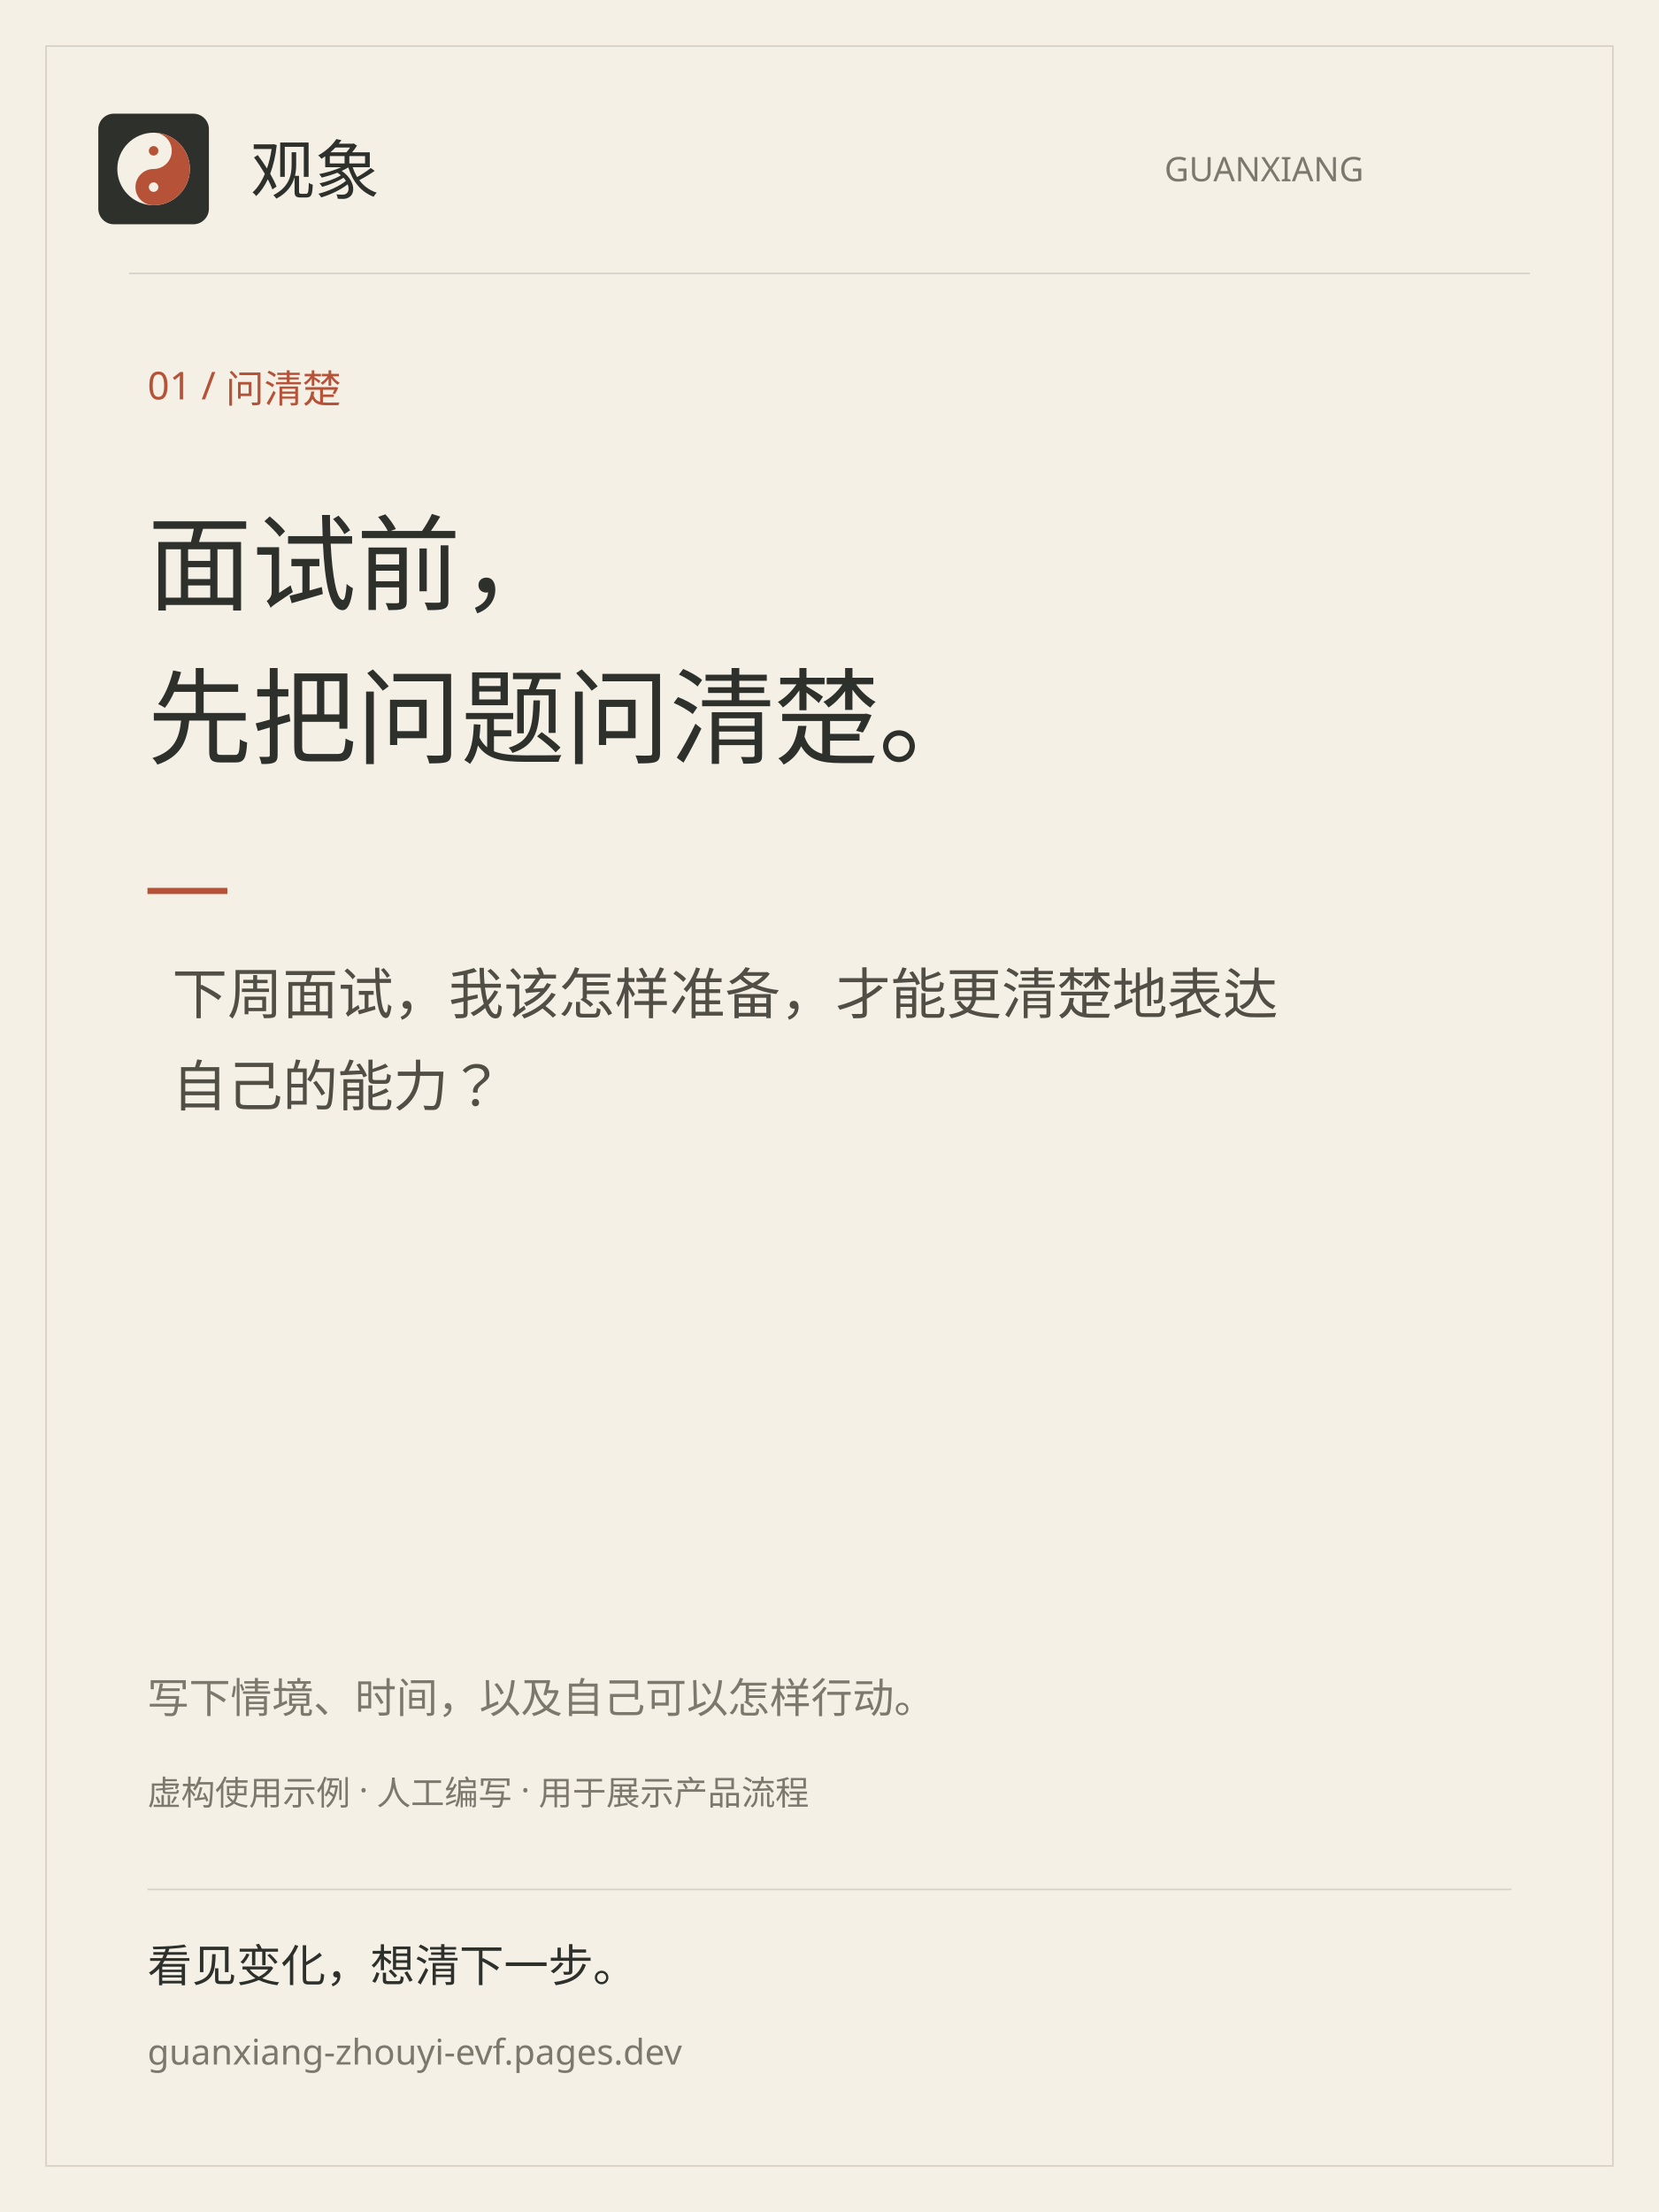
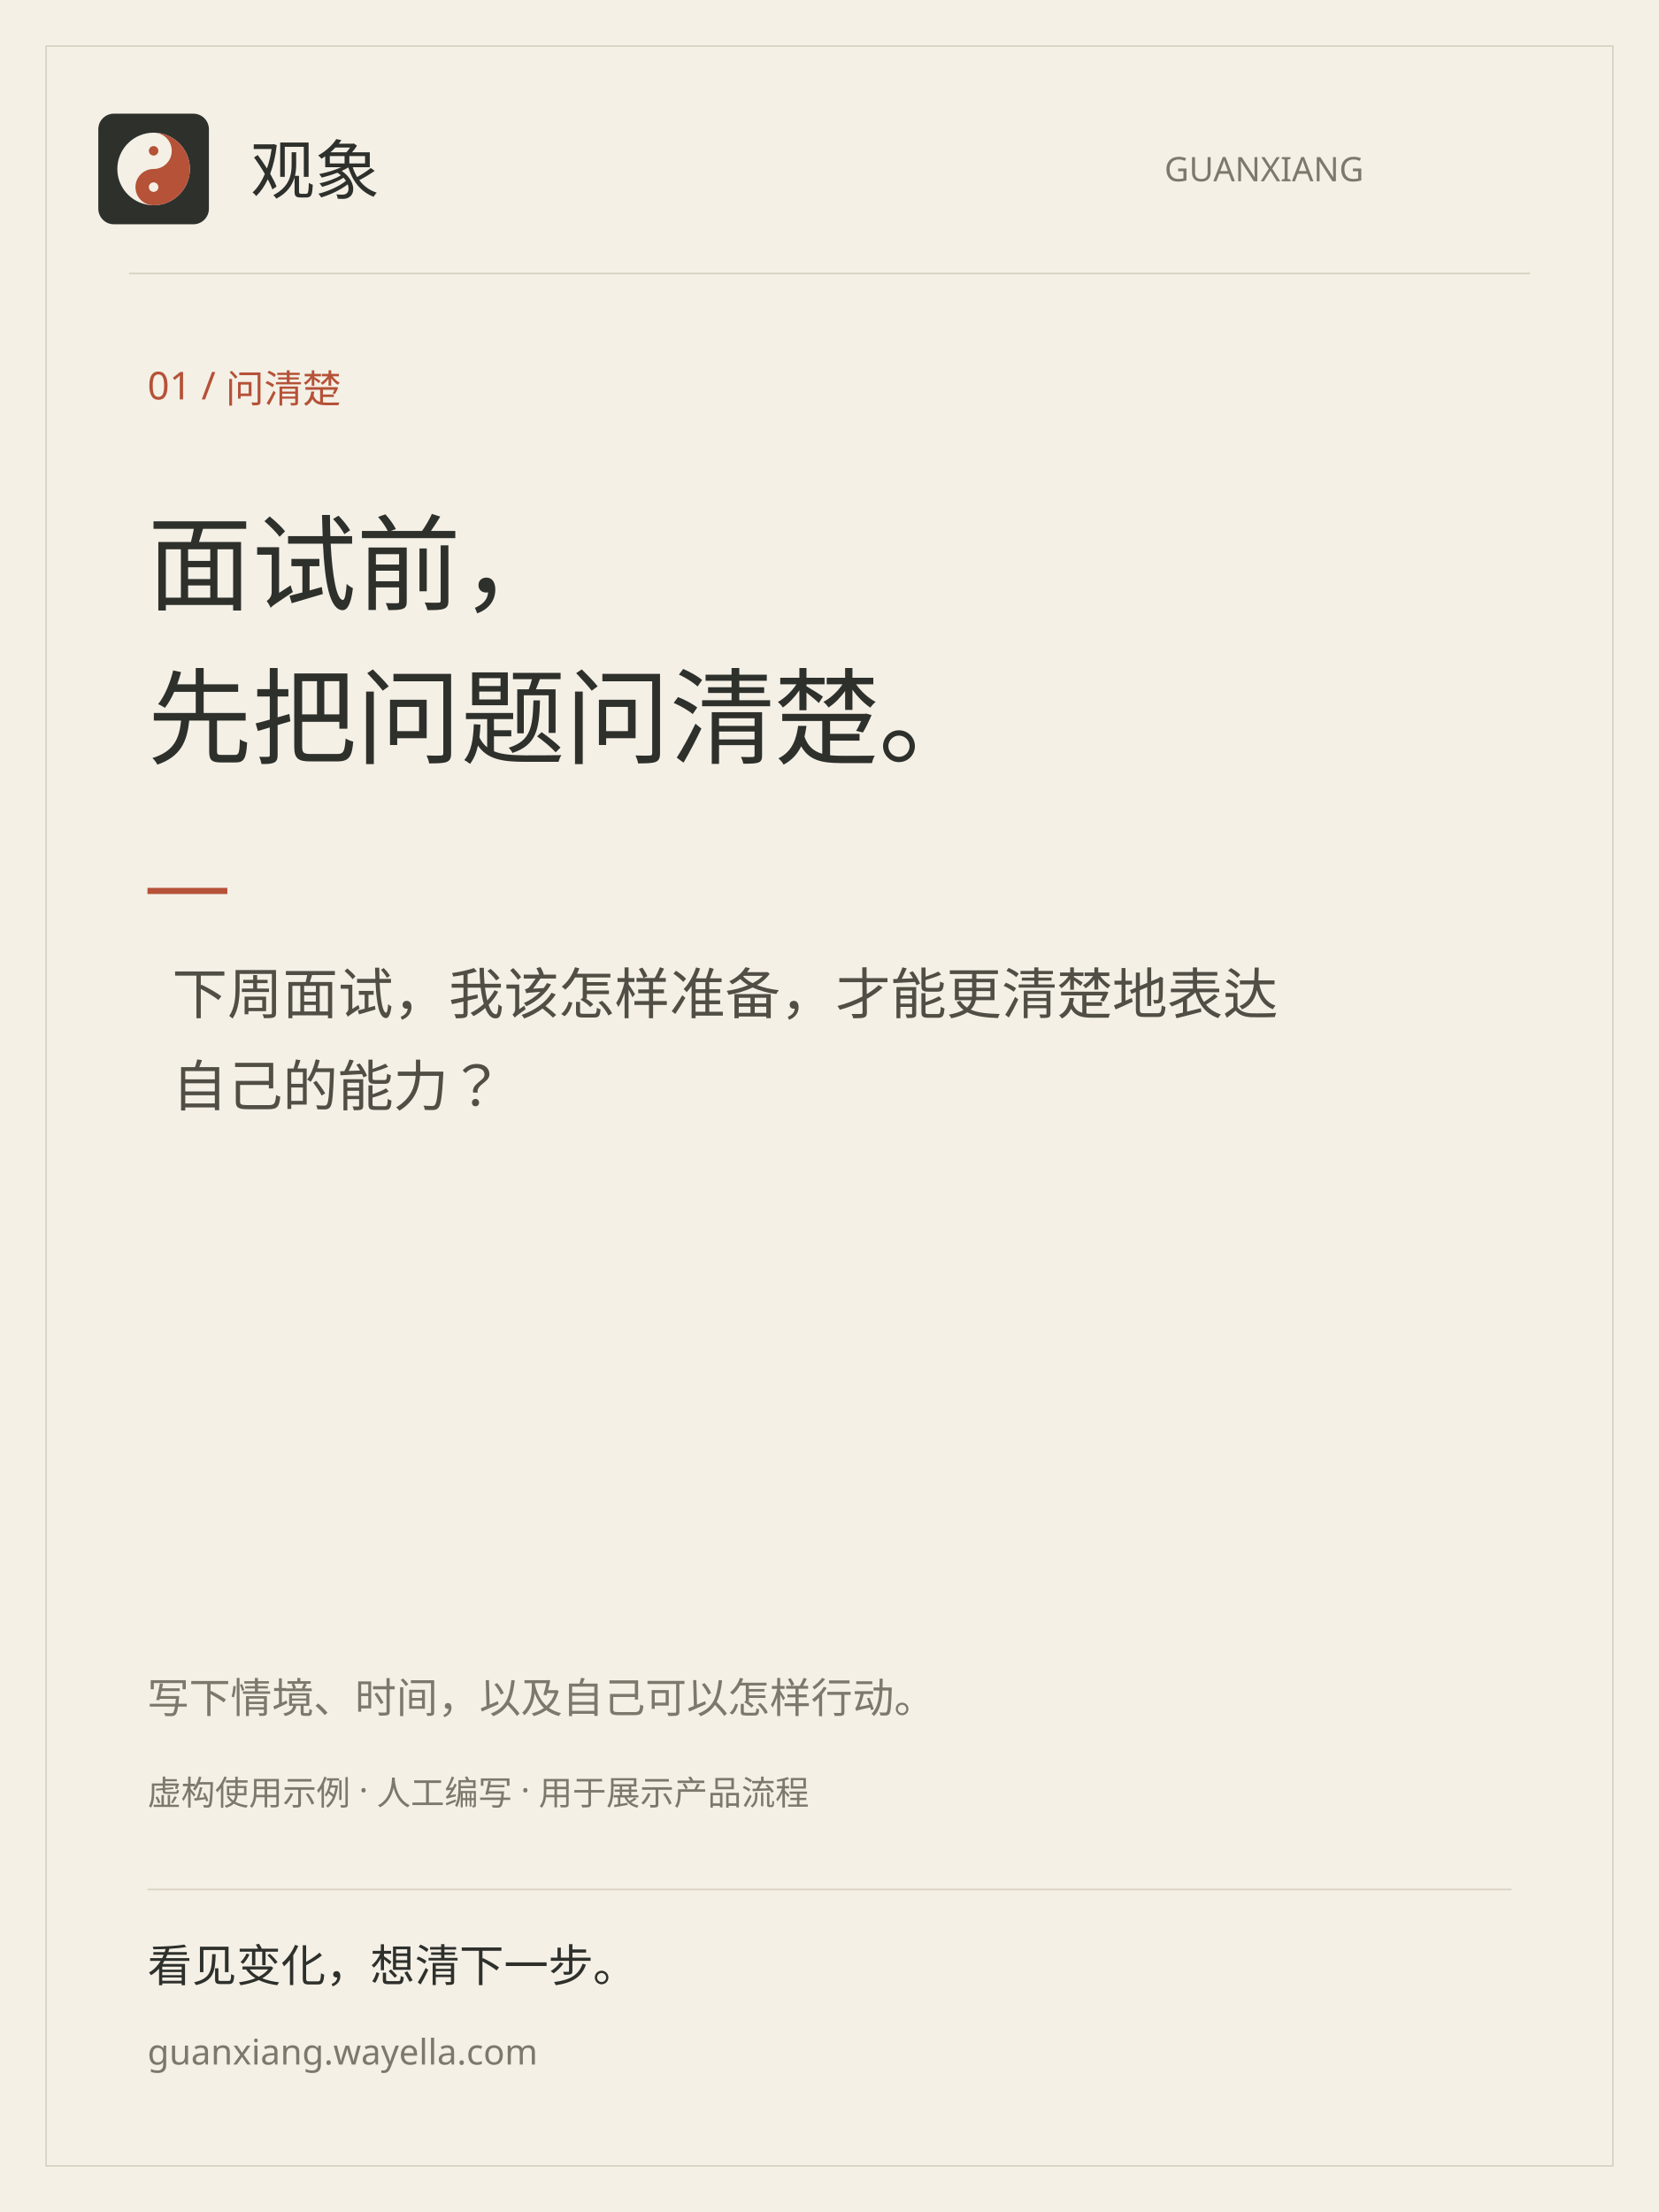
<svg xmlns="http://www.w3.org/2000/svg" width="1080" height="1440" viewBox="0 0 1080 1440">
  <rect width="1080" height="1440" fill="#f4f0e6" />
  <rect x="30" y="30" width="1020" height="1380" fill="none" stroke="#d8d1c2" />
  <svg x="64" y="74" width="72" height="72" viewBox="0 0 512 512">
    <rect width="512" height="512" rx="72" fill="#2e302c" />
    <circle cx="256" cy="256" r="168" fill="#f4f0e6" />
    <path d="M256 88a168 168 0 0 1 0 336c-47 0-84-38-84-84s37-84 84-84 84-38 84-84-37-84-84-84z" fill="#b55238" />
    <circle cx="256" cy="172" r="22" fill="#b55238" />
    <circle cx="256" cy="340" r="22" fill="#f4f0e6" />
  </svg>
  <g font-family="Microsoft YaHei,PingFang SC,sans-serif">
    <text x="163" y="126" font-size="42" fill="#2e302c">观象</text>
    <text x="758" y="118" font-size="22" fill="#7d786c">GUANXIANG</text>
    <path d="M84 178H996" stroke="#d8d1c2" />
    <text x="96" y="260" font-size="25" fill="#b55238">01 / 问清楚</text>
    <g font-family="Songti SC,SimSun,serif" font-size="68" fill="#2e302c">
      <text x="96" y="392">面试前，</text>
      <text x="96" y="492">先把问题问清楚。</text>
    </g>
    <path d="M96 580H148" stroke="#b55238" stroke-width="4" />
    <g font-size="36" fill="#514e45">
      <text x="112" y="660">下周面试，我该怎样准备，才能更清楚地表达</text>
      <text x="112" y="720">自己的能力？</text>
    </g>
    <text x="96" y="1115" font-size="27" fill="#7d786c">写下情境、时间，以及自己可以怎样行动。</text>
    <text x="96" y="1175" font-size="22" fill="#7d786c">虚构使用示例 · 人工编写 · 用于展示产品流程</text>
    <path d="M96 1230H984" stroke="#d8d1c2" />
    <text x="96" y="1290" font-size="29" fill="#2e302c">看见变化，想清下一步。</text>
-     <text x="96" y="1344" font-size="23" fill="#7d786c">guanxiang-zhouyi-evf.pages.dev</text>
+     <text x="96" y="1344" font-size="23" fill="#7d786c">guanxiang.wayella.com</text>
  </g>
</svg>
